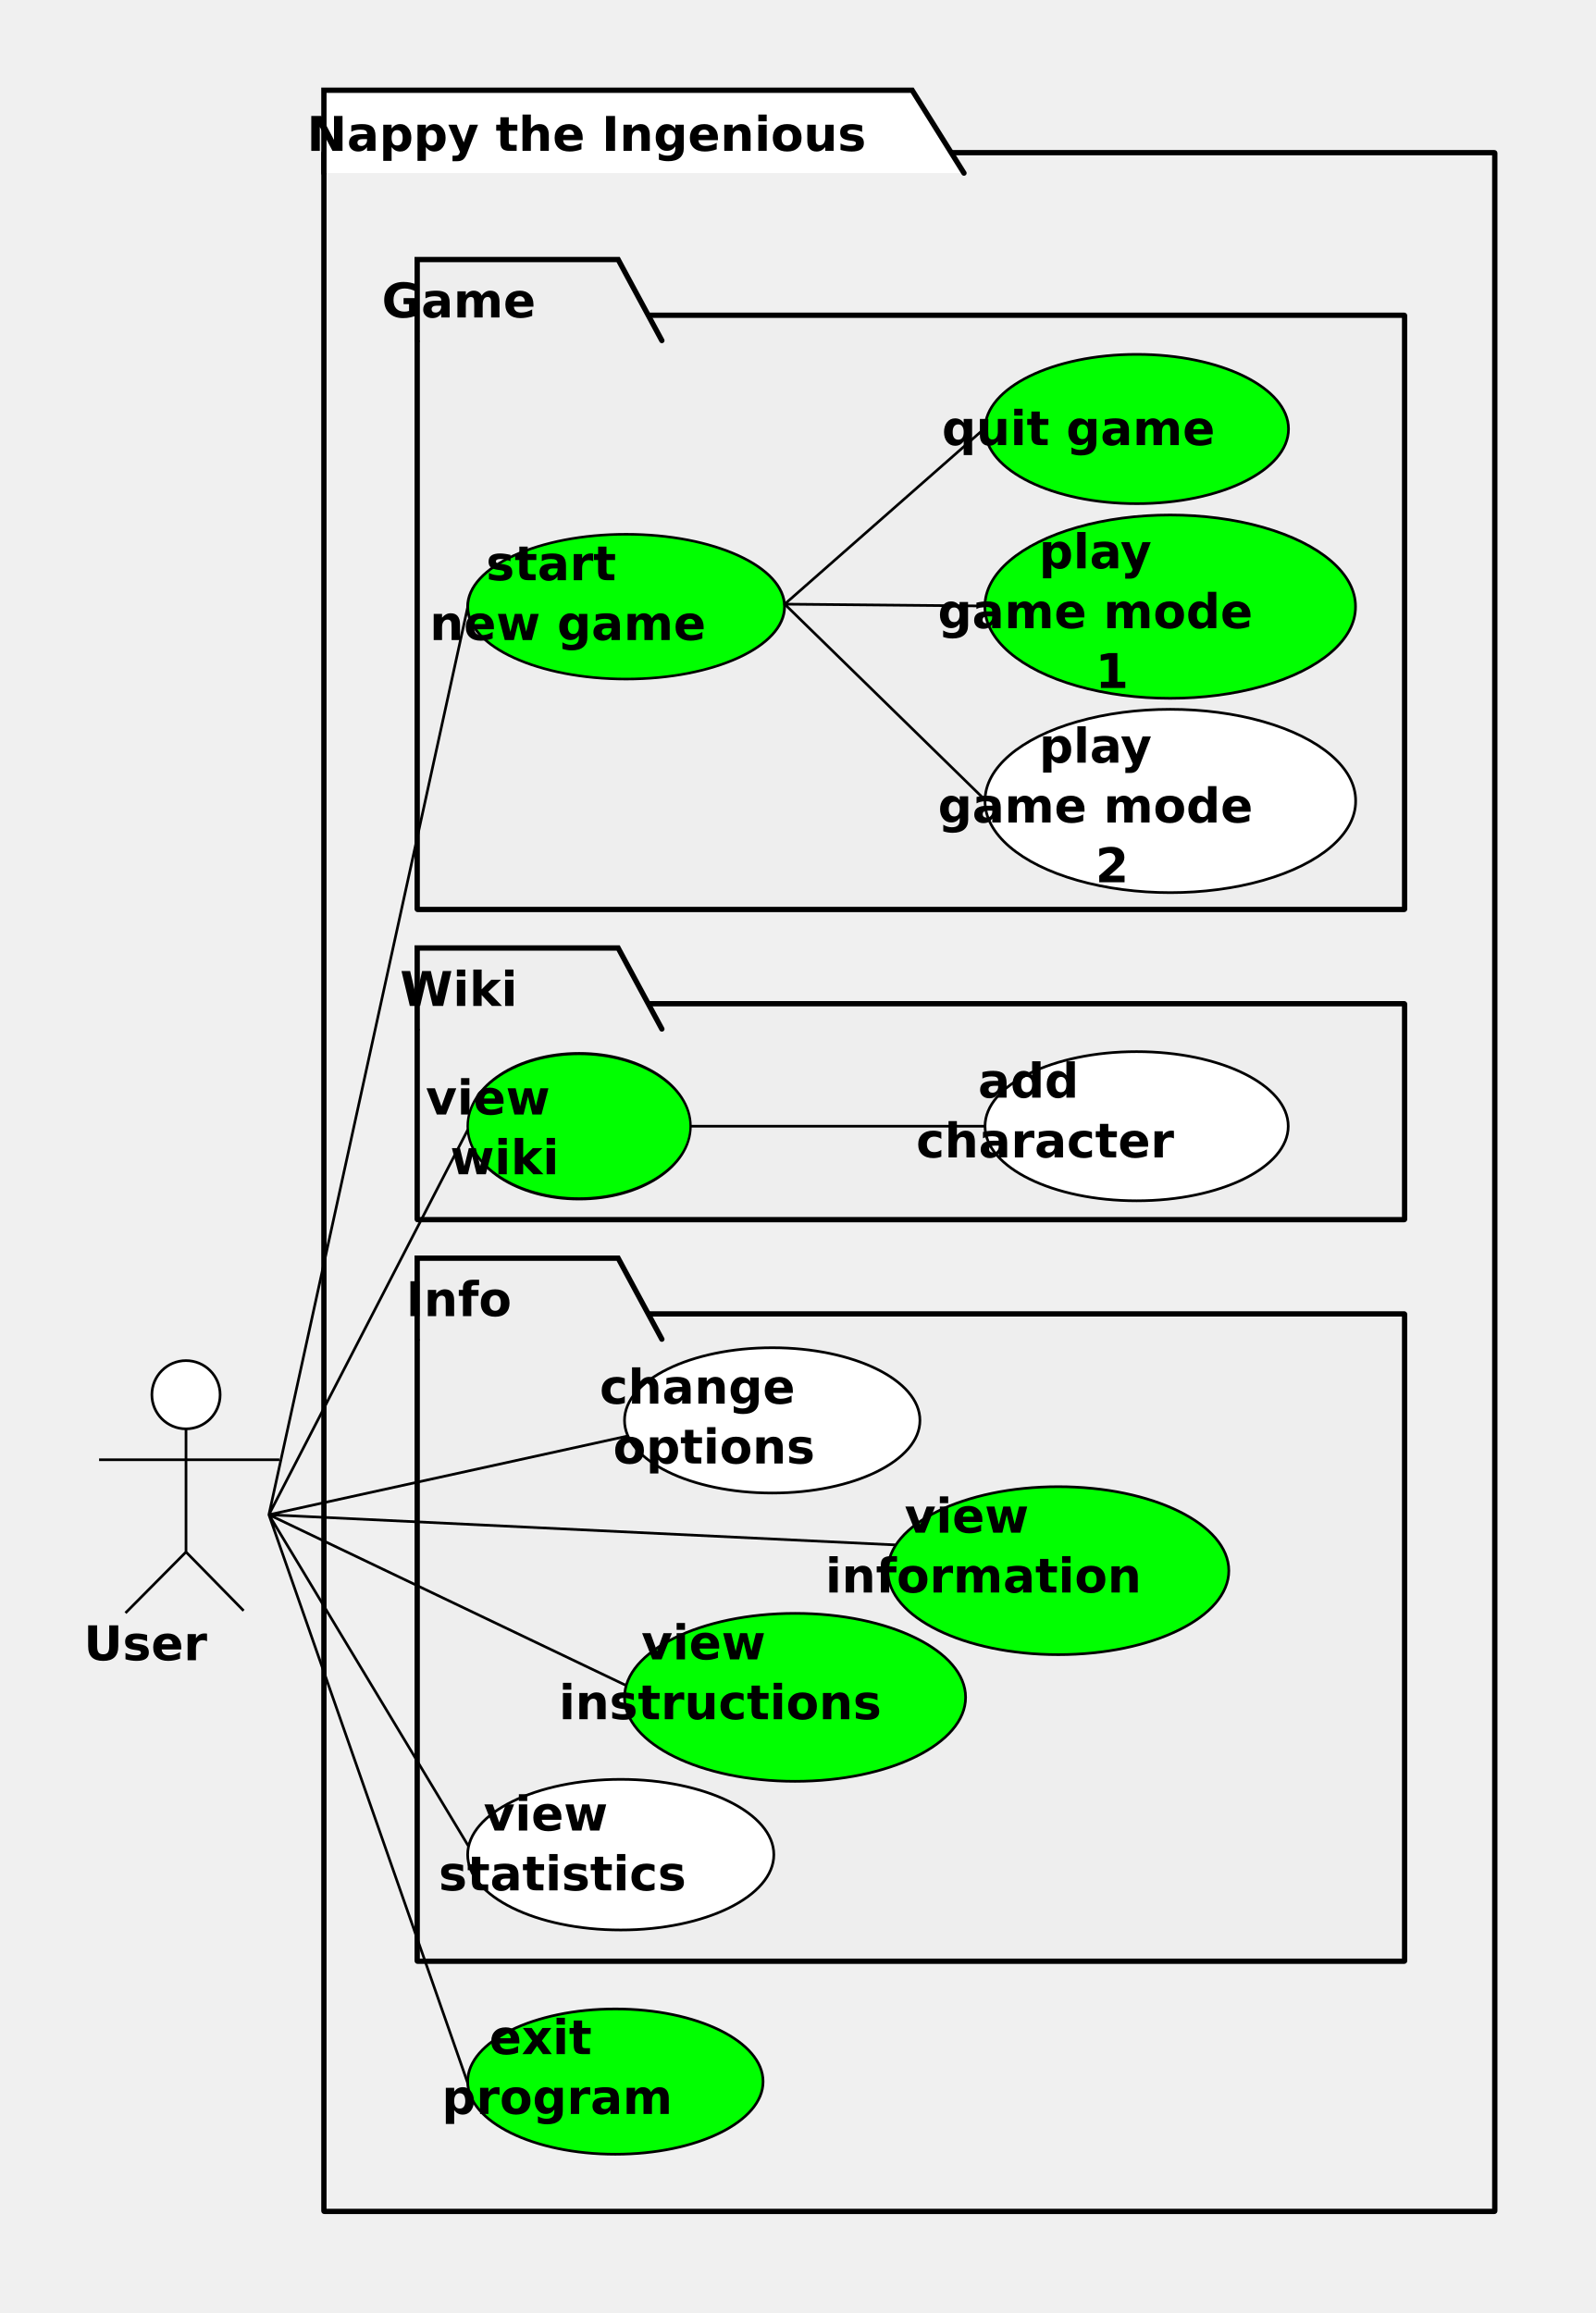
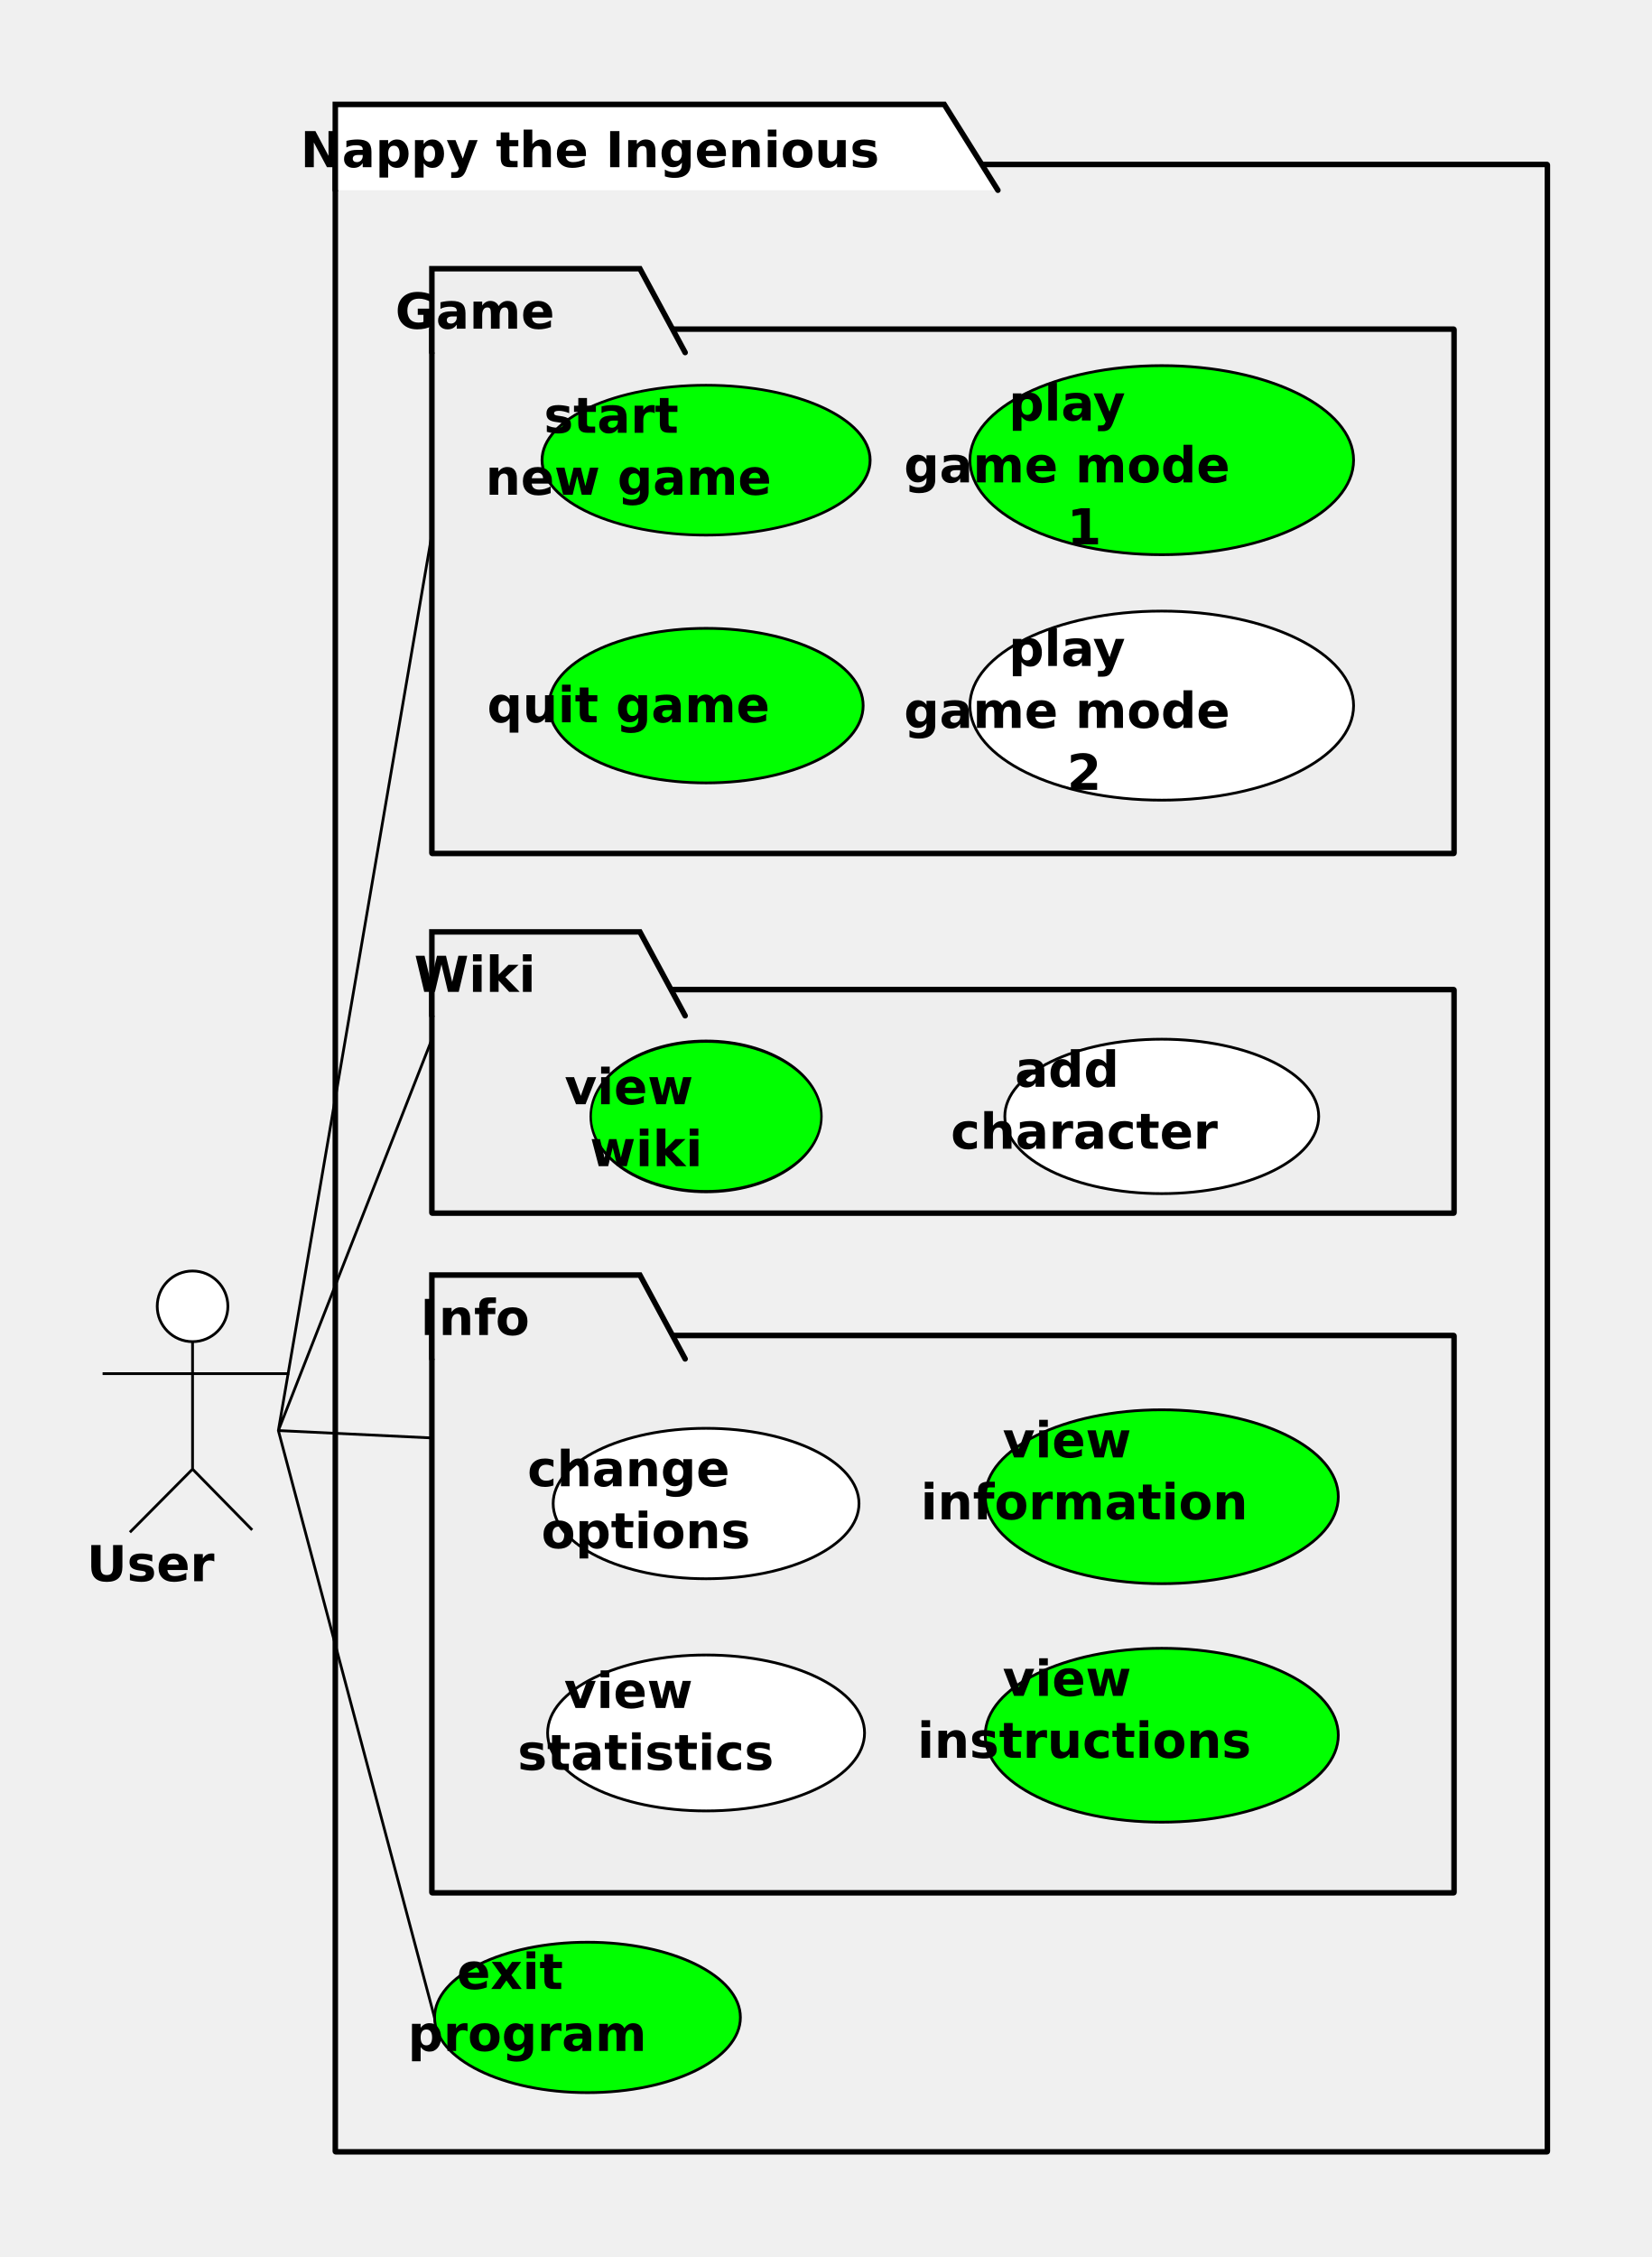
- <svg xmlns="http://www.w3.org/2000/svg" width="600" height="870" id="svg2" version="1.1">
+ <svg xmlns="http://www.w3.org/2000/svg" width="600" height="820" id="svg2" version="1.1">
  <defs id="defs4" />
-   <g id="layer1" transform="translate(0,-182.3622)">
-     <g id="g4177" transform="translate(0,6.950292)">
+   <g id="layer1" transform="translate(0,-232.3622)">
+     <rect style="fill:none;stroke:#000000;stroke-width:2;stroke-miterlimit:4;stroke-opacity:1;stroke-dasharray:none" id="rect2985" width="440.401" height="722.031" x="121.828" y="292.116" rx="0.153" ry="0.153" />
+     <g id="g3759" transform="matrix(0.3390192,0,0,0.3390192,-39.25034,654.1043)" style="stroke:#000000;stroke-width:2.95;stroke-miterlimit:4;stroke-opacity:1;stroke-dasharray:none">
+       <path id="path3757" d="m 322.143,155.934 1.3e-4,174.464 -67.143,67.679 67.143,-67.679 63.928,65.179 -63.928,-65.179 0,-102.321 -96.429,0 200,0" style="fill:none;stroke:#000000;stroke-width:2.95;stroke-linecap:butt;stroke-linejoin:miter;stroke-miterlimit:4;stroke-opacity:1;stroke-dasharray:none" />
+       <path transform="matrix(0.8412698,0,0,0.8412698,7.868483,100.4656)" d="m 418.571,65.934 c 0,24.853 -20.147,45 -45,45 -24.853,0 -45,-20.147 -45,-45 0,-24.853 20.147,-45 45,-45 24.853,0 45,20.147 45,45 z" id="path3755" style="fill:#ffffff;fill-opacity:1;stroke:#000000;stroke-width:3.506;stroke-linecap:butt;stroke-linejoin:round;stroke-miterlimit:4;stroke-opacity:1;stroke-dasharray:none;stroke-dashoffset:0" />
+     </g>
+     <g transform="translate(-77.46624,434.199)" id="g3870">
+       <path d="m 360.624,290.707 c 0,18.968 -31.206,34.345 -69.701,34.345 -38.495,0 -69.701,-15.377 -69.701,-34.345 0,-18.968 31.206,-34.345 69.701,-34.345 38.495,0 69.701,15.377 69.701,34.345 z" id="path3872" style="fill:#01ff01;fill-opacity:1;fill-rule:nonzero;stroke:#000000;stroke-width:1.256;stroke-linecap:butt;stroke-linejoin:round;stroke-miterlimit:4;stroke-opacity:1;stroke-dasharray:none;stroke-dashoffset:0" transform="matrix(0.7971014,0,0,0.7956138,59.02804,299.8328)" />
+       <text id="text3874" y="520.799" x="290.968" style="font-size:18px;font-style:normal;font-variant:normal;font-weight:bold;font-stretch:normal;text-align:center;text-anchor:middle;fill:#000000;fill-opacity:1;fill-rule:nonzero;stroke:none;font-family:DejaVu Sans;-inkscape-font-specification:DejaVu Sans Bold" xml:space="preserve">
+         <tspan y="520.799" x="290.968" id="tspan3878">exit</tspan>
+         <tspan y="543.299" x="290.968" id="tspan3892">program</tspan>
+       </text>
+     </g>
+     <path style="fill:none;stroke:#000000;stroke-width:1px;stroke-linecap:round;stroke-linejoin:round;stroke-opacity:1" d="m 101.142,752.103 62.382,-364.142 m 1.042,202.503 -63.424,161.639 m 0,0 0,0 m 0,0 262.737,12.666 M 157.894,965.432 101.142,752.103" id="path3955" />
+     <g id="g4177" transform="translate(0,38.95029)">
      <rect ry="0.153" rx="0.153" y="552.94" x="156.917" height="81.228" width="371.395" id="rect4115" style="fill:#eeeeee;fill-opacity:1;stroke:#000000;stroke-width:2;stroke-miterlimit:4;stroke-opacity:1;stroke-dasharray:none" />
      <path id="path4117" d="m 156.917,562.449 0,-30.466 75.591,0 16.435,30.466" style="fill:#eeeeee;fill-opacity:1;stroke:#000000;stroke-width:2;stroke-linecap:round;stroke-linejoin:miter;stroke-miterlimit:4;stroke-opacity:1;stroke-dasharray:none" />
      <text id="text4119" y="553.769" x="194.498" style="font-size:18px;font-style:normal;font-variant:normal;font-weight:bold;font-stretch:normal;text-align:center;text-anchor:middle;fill:#000000;fill-opacity:1;fill-rule:nonzero;stroke:none;font-family:DejaVu Sans;-inkscape-font-specification:DejaVu Sans Bold" xml:space="preserve">
        <tspan y="553.769" x="194.498" id="tspan4121">Wiki</tspan>
      </text>
    </g>
-     <g id="g4127" transform="translate(0,-221)">
-       <g transform="translate(-73.1033,151.3941)" id="g3932">
-         <path d="m 360.624,290.707 c 0,18.968 -31.206,34.345 -69.701,34.345 -38.495,0 -69.701,-15.377 -69.701,-34.345 0,-18.968 31.206,-34.345 69.701,-34.345 38.495,0 69.701,15.377 69.701,34.345 z" id="path3916" style="fill:#01ff01;fill-opacity:1;fill-rule:nonzero;stroke:#000000;stroke-width:1.446;stroke-linecap:butt;stroke-linejoin:round;stroke-miterlimit:4;stroke-opacity:1;stroke-dasharray:none;stroke-dashoffset:0" transform="matrix(0.6014493,0,0,0.7956138,115.9479,444.2846)" />
-         <text id="text3918" y="671.163" x="291.1" style="font-size:18px;font-style:normal;font-variant:normal;font-weight:bold;font-stretch:normal;text-align:center;text-anchor:middle;fill:#000000;fill-opacity:1;fill-rule:nonzero;stroke:none;font-family:DejaVu Sans;-inkscape-font-specification:DejaVu Sans Bold" xml:space="preserve">
-           <tspan y="671.163" x="291.1" id="tspan3922">view</tspan>
-           <tspan id="tspan3926" y="693.663" x="291.1">wiki</tspan>
+     <g id="g3932" transform="translate(-34.37574,-37.60585)">
+       <path transform="matrix(0.6014493,0,0,0.7956138,115.9479,444.2846)" style="fill:#01ff01;fill-opacity:1;fill-rule:nonzero;stroke:#000000;stroke-width:1.446;stroke-linecap:butt;stroke-linejoin:round;stroke-miterlimit:4;stroke-opacity:1;stroke-dasharray:none;stroke-dashoffset:0" id="path3916" d="m 360.624,290.707 c 0,18.968 -31.206,34.345 -69.701,34.345 -38.495,0 -69.701,-15.377 -69.701,-34.345 0,-18.968 31.206,-34.345 69.701,-34.345 38.495,0 69.701,15.377 69.701,34.345 z" />
+       <text xml:space="preserve" style="font-size:18px;font-style:normal;font-variant:normal;font-weight:bold;font-stretch:normal;text-align:center;text-anchor:middle;fill:#000000;fill-opacity:1;fill-rule:nonzero;stroke:none;font-family:DejaVu Sans;-inkscape-font-specification:DejaVu Sans Bold" x="291.1" y="671.163" id="text3918">
+         <tspan id="tspan3922" x="291.1" y="671.163">view</tspan>
+         <tspan x="291.1" y="693.663" id="tspan3926">wiki</tspan>
+       </text>
+     </g>
+     <g id="g3832" transform="translate(-34.67337,104.8927)">
+       <path d="m 360.624,290.707 c 0,18.968 -31.206,34.345 -69.701,34.345 -38.495,0 -69.701,-15.377 -69.701,-34.345 0,-18.968 31.206,-34.345 69.701,-34.345 38.495,0 69.701,15.377 69.701,34.345 z" id="path3813" style="fill:#ffffff;fill-opacity:1;fill-rule:nonzero;stroke:#000000;stroke-width:1.223;stroke-linecap:butt;stroke-linejoin:round;stroke-miterlimit:4;stroke-opacity:1;stroke-dasharray:none;stroke-dashoffset:0" transform="matrix(0.8180979,0,0,0.8167642,218.7833,295.6375)" />
+       <g transform="translate(165.8636,-79.86908)" id="g3815">
+         <text xml:space="preserve" style="font-size:18px;font-style:normal;font-variant:normal;font-weight:bold;font-stretch:normal;text-align:center;text-anchor:middle;fill:#000000;fill-opacity:1;fill-rule:nonzero;stroke:none;font-family:DejaVu Sans;-inkscape-font-specification:DejaVu Sans Bold" x="290.968" y="602.197" id="text3817">
+           <tspan x="290.968" y="602.197" id="tspan3821">add</tspan>
+           <tspan x="290.968" y="624.697" id="tspan3825">character</tspan>
        </text>
      </g>
-       <path id="path3839" d="m 402.345,826.969 -142.63,0" style="fill:none;stroke:#000000;stroke-width:1px;stroke-linecap:butt;stroke-linejoin:miter;stroke-opacity:1" />
-       <g transform="translate(-29.27139,293.8927)" id="g3832">
-         <path transform="matrix(0.8180979,0,0,0.8167642,218.7833,295.6375)" style="fill:#ffffff;fill-opacity:1;fill-rule:nonzero;stroke:#000000;stroke-width:1.223;stroke-linecap:butt;stroke-linejoin:round;stroke-miterlimit:4;stroke-opacity:1;stroke-dasharray:none;stroke-dashoffset:0" id="path3813" d="m 360.624,290.707 c 0,18.968 -31.206,34.345 -69.701,34.345 -38.495,0 -69.701,-15.377 -69.701,-34.345 0,-18.968 31.206,-34.345 69.701,-34.345 38.495,0 69.701,15.377 69.701,34.345 z" />
-         <g id="g3815" transform="translate(165.8636,-79.86908)">
-           <text id="text3817" y="602.197" x="290.968" style="font-size:18px;font-style:normal;font-variant:normal;font-weight:bold;font-stretch:normal;text-align:center;text-anchor:middle;fill:#000000;fill-opacity:1;fill-rule:nonzero;stroke:none;font-family:DejaVu Sans;-inkscape-font-specification:DejaVu Sans Bold" xml:space="preserve">
-             <tspan id="tspan3821" y="602.197" x="290.968">add</tspan>
-             <tspan id="tspan3825" y="624.697" x="290.968">character</tspan>
-           </text>
-         </g>
+     </g>
+     <rect ry="0.153" rx="0.153" y="351.94" x="156.917" height="190.506" width="371.395" id="rect4084" style="fill:#eeeeee;fill-opacity:1;stroke:#000000;stroke-width:2;stroke-miterlimit:4;stroke-opacity:1;stroke-dasharray:none" />
+     <g id="g3480" transform="translate(0,50)">
+       <path style="fill:#eeeeee;fill-opacity:1;stroke:#000000;stroke-width:2;stroke-linecap:round;stroke-linejoin:miter;stroke-miterlimit:4;stroke-opacity:1;stroke-dasharray:none" d="m 156.917,310.449 0,-30.466 75.591,0 16.435,30.466" id="path4086" />
+       <text xml:space="preserve" style="font-size:18px;font-style:normal;font-variant:normal;font-weight:bold;font-stretch:normal;text-align:center;text-anchor:middle;fill:#000000;fill-opacity:1;fill-rule:nonzero;stroke:none;font-family:DejaVu Sans;-inkscape-font-specification:DejaVu Sans Bold" x="194.498" y="301.769" id="text4098">
+         <tspan id="tspan4100" x="194.498" y="301.769">Game</tspan>
+       </text>
+     </g>
+     <rect ry="0.153" rx="0.153" y="717.563" x="156.917" height="202.49" width="371.395" id="rect4185" style="fill:#eeeeee;fill-opacity:1;stroke:#000000;stroke-width:2;stroke-miterlimit:4;stroke-opacity:1;stroke-dasharray:none" />
+     <g id="g3413" transform="translate(0,40)">
+       <path style="fill:#eeeeee;fill-opacity:1;stroke:#000000;stroke-width:2;stroke-linecap:round;stroke-linejoin:miter;stroke-miterlimit:4;stroke-opacity:1;stroke-dasharray:none" d="m 156.917,686.072 0,-30.466 75.591,0 16.435,30.466" id="path4187" />
+       <text xml:space="preserve" style="font-size:18px;font-style:normal;font-variant:normal;font-weight:bold;font-stretch:normal;text-align:center;text-anchor:middle;fill:#000000;fill-opacity:1;fill-rule:nonzero;stroke:none;font-family:DejaVu Sans;-inkscape-font-specification:DejaVu Sans Bold" x="194.498" y="677.391" id="text4189">
+         <tspan id="tspan4191" x="194.498" y="677.391">Info</tspan>
+       </text>
+     </g>
+     <g id="g3451" transform="translate(0,30)">
+       <g transform="translate(-206.1017,193.2722)" id="g3839">
+         <path d="m 360.624,290.707 c 0,18.968 -31.206,34.345 -69.701,34.345 -38.495,0 -69.701,-15.377 -69.701,-34.345 0,-18.968 31.206,-34.345 69.701,-34.345 38.495,0 69.701,15.377 69.701,34.345 z" id="path3773" style="fill:#01ff01;fill-opacity:1;fill-rule:nonzero;stroke:#000000;stroke-width:1.222;stroke-linecap:butt;stroke-linejoin:round;stroke-miterlimit:4;stroke-opacity:1;stroke-dasharray:none;stroke-dashoffset:0" transform="matrix(0.8188406,0,0,0.8175123,224.4295,27.79666)" />
+         <text id="text3769" y="271.514" x="462.65" style="font-size:18px;font-style:normal;font-variant:normal;font-weight:bold;font-stretch:normal;text-align:center;text-anchor:middle;fill:#000000;fill-opacity:1;fill-rule:nonzero;stroke:none;font-family:DejaVu Sans;-inkscape-font-specification:DejaVu Sans Bold" xml:space="preserve">
+           <tspan y="271.514" x="462.65" id="tspan3771">quit game</tspan>
+         </text>
+       </g>
+       <g transform="translate(-18.08065,-24.90979)" id="g3092">
+         <path d="m 360.624,290.707 c 0,18.968 -31.206,34.345 -69.701,34.345 -38.495,0 -69.701,-15.377 -69.701,-34.345 0,-18.968 31.206,-34.345 69.701,-34.345 38.495,0 69.701,15.377 69.701,34.345 z" id="path3795" style="fill:#ffffff;fill-opacity:1;fill-rule:nonzero;stroke:#000000;stroke-width:1;stroke-linecap:butt;stroke-linejoin:round;stroke-miterlimit:4;stroke-opacity:1;stroke-dasharray:none;stroke-dashoffset:0" transform="translate(149.2709,192.9282)" />
+         <text id="text3797" y="469.223" x="440.221" style="font-size:18px;font-style:normal;font-variant:normal;font-weight:bold;font-stretch:normal;text-align:center;text-anchor:middle;fill:#000000;fill-opacity:1;fill-rule:nonzero;stroke:none;font-family:DejaVu Sans;-inkscape-font-specification:DejaVu Sans Bold" xml:space="preserve">
+           <tspan y="469.223" x="440.221" id="tspan3803">play</tspan>
+           <tspan id="tspan3070" y="491.723" x="440.221">game mode</tspan>
+           <tspan id="tspan3801" y="514.223" x="440.221">2</tspan>
+         </text>
      </g>
    </g>
-     <g id="g4107" transform="translate(0,-18.00003)">
-       <rect style="fill:#eeeeee;fill-opacity:1;stroke:#000000;stroke-width:2;stroke-miterlimit:4;stroke-opacity:1;stroke-dasharray:none" id="rect4084" width="371.395" height="223.506" x="156.917" y="318.94" rx="0.153" ry="0.153" />
-       <path style="fill:#eeeeee;fill-opacity:1;stroke:#000000;stroke-width:2;stroke-linecap:round;stroke-linejoin:miter;stroke-miterlimit:4;stroke-opacity:1;stroke-dasharray:none" d="m 156.917,328.449 0,-30.466 75.591,0 16.435,30.466" id="path4086" />
-       <text xml:space="preserve" style="font-size:18px;font-style:normal;font-variant:normal;font-weight:bold;font-stretch:normal;text-align:center;text-anchor:middle;fill:#000000;fill-opacity:1;fill-rule:nonzero;stroke:none;font-family:DejaVu Sans;-inkscape-font-specification:DejaVu Sans Bold" x="194.498" y="319.769" id="text4098">
-         <tspan id="tspan4100" x="194.498" y="319.769">Game</tspan>
-       </text>
-     </g>
-     <rect style="fill:none;stroke:#000000;stroke-width:2;stroke-miterlimit:4;stroke-opacity:1;stroke-dasharray:none" id="rect2985" width="440.401" height="774.357" x="121.828" y="239.79" rx="0.153" ry="0.153" />
-     <g id="g3759" transform="matrix(0.3390192,0,0,0.3390192,-39.25034,654.1043)" style="stroke:#000000;stroke-width:2.95;stroke-miterlimit:4;stroke-opacity:1;stroke-dasharray:none">
-       <path id="path3757" d="m 322.143,155.934 1.3e-4,174.464 -67.143,67.679 67.143,-67.679 63.928,65.179 -63.928,-65.179 0,-102.321 -96.429,0 200,0" style="fill:none;stroke:#000000;stroke-width:2.95;stroke-linecap:butt;stroke-linejoin:miter;stroke-miterlimit:4;stroke-opacity:1;stroke-dasharray:none" />
-       <path transform="matrix(0.8412698,0,0,0.8412698,7.868483,100.4656)" d="m 418.571,65.934 c 0,24.853 -20.147,45 -45,45 -24.853,0 -45,-20.147 -45,-45 0,-24.853 20.147,-45 45,-45 24.853,0 45,20.147 45,45 z" id="path3755" style="fill:#ffffff;fill-opacity:1;stroke:#000000;stroke-width:3.506;stroke-linecap:butt;stroke-linejoin:round;stroke-miterlimit:4;stroke-opacity:1;stroke-dasharray:none;stroke-dashoffset:0" />
-     </g>
-     <g id="g3839" transform="translate(-35.08194,78.27224)">
-       <path transform="matrix(0.8188406,0,0,0.8175123,224.4295,27.79666)" style="fill:#01ff01;fill-opacity:1;fill-rule:nonzero;stroke:#000000;stroke-width:1.222;stroke-linecap:butt;stroke-linejoin:round;stroke-miterlimit:4;stroke-opacity:1;stroke-dasharray:none;stroke-dashoffset:0" id="path3773" d="m 360.624,290.707 c 0,18.968 -31.206,34.345 -69.701,34.345 -38.495,0 -69.701,-15.377 -69.701,-34.345 0,-18.968 31.206,-34.345 69.701,-34.345 38.495,0 69.701,15.377 69.701,34.345 z" />
-       <text xml:space="preserve" style="font-size:18px;font-style:normal;font-variant:normal;font-weight:bold;font-stretch:normal;text-align:center;text-anchor:middle;fill:#000000;fill-opacity:1;fill-rule:nonzero;stroke:none;font-family:DejaVu Sans;-inkscape-font-specification:DejaVu Sans Bold" x="462.65" y="271.514" id="text3769">
-         <tspan id="tspan3771" x="462.65" y="271.514">quit game</tspan>
-       </text>
-     </g>
-     <g transform="translate(0,123.6224)" id="g4183">
-       <rect style="fill:#eeeeee;fill-opacity:1;stroke:#000000;stroke-width:2;stroke-miterlimit:4;stroke-opacity:1;stroke-dasharray:none" id="rect4185" width="371.395" height="243.49" x="156.917" y="552.94" rx="0.153" ry="0.153" />
-       <path style="fill:#eeeeee;fill-opacity:1;stroke:#000000;stroke-width:2;stroke-linecap:round;stroke-linejoin:miter;stroke-miterlimit:4;stroke-opacity:1;stroke-dasharray:none" d="m 156.917,562.449 0,-30.466 75.591,0 16.435,30.466" id="path4187" />
-       <text xml:space="preserve" style="font-size:18px;font-style:normal;font-variant:normal;font-weight:bold;font-stretch:normal;text-align:center;text-anchor:middle;fill:#000000;fill-opacity:1;fill-rule:nonzero;stroke:none;font-family:DejaVu Sans;-inkscape-font-specification:DejaVu Sans Bold" x="194.498" y="553.769" id="text4189">
-         <tspan id="tspan4191" x="194.498" y="553.769">Info</tspan>
-       </text>
-     </g>
-     <g id="g3099">
-       <path d="m 360.624,290.707 a 69.701,34.345 0 1 1 -139.401,0 69.701,34.345 0 1 1 139.401,0 z" id="path3787" style="fill:#01ff01;fill-opacity:1;fill-rule:nonzero;stroke:#000000;stroke-width:1;stroke-linecap:butt;stroke-linejoin:round;stroke-miterlimit:4;stroke-opacity:1;stroke-dasharray:none;stroke-dashoffset:0" transform="translate(149.2191,119.8395)" />
-       <text id="text3789" y="396.135" x="440.169" style="font-size:18px;font-style:normal;font-variant:normal;font-weight:bold;font-stretch:normal;text-align:center;text-anchor:middle;fill:#000000;fill-opacity:1;fill-rule:nonzero;stroke:none;font-family:DejaVu Sans;-inkscape-font-specification:DejaVu Sans Bold" xml:space="preserve">
-         <tspan y="396.135" x="440.169" id="tspan3791">play</tspan>
-         <tspan y="418.635" x="440.169" id="tspan3068">game mode</tspan>
-         <tspan id="tspan3793" y="441.135" x="440.169">1</tspan>
-       </text>
-     </g>
-     <g id="g3092">
-       <path transform="translate(149.2709,192.9282)" style="fill:#ffffff;fill-opacity:1;fill-rule:nonzero;stroke:#000000;stroke-width:1;stroke-linecap:butt;stroke-linejoin:round;stroke-miterlimit:4;stroke-opacity:1;stroke-dasharray:none;stroke-dashoffset:0" id="path3795" d="m 360.624,290.707 a 69.701,34.345 0 1 1 -139.401,0 69.701,34.345 0 1 1 139.401,0 z" />
-       <text xml:space="preserve" style="font-size:18px;font-style:normal;font-variant:normal;font-weight:bold;font-stretch:normal;text-align:center;text-anchor:middle;fill:#000000;fill-opacity:1;fill-rule:nonzero;stroke:none;font-family:DejaVu Sans;-inkscape-font-specification:DejaVu Sans Bold" x="440.221" y="469.223" id="text3797">
-         <tspan id="tspan3803" x="440.221" y="469.223">play</tspan>
-         <tspan x="440.221" y="491.723" id="tspan3070">game mode</tspan>
-         <tspan x="440.221" y="514.223" id="tspan3801">2</tspan>
-       </text>
-     </g>
-     <g transform="translate(-59.46624,434.199)" id="g3870">
-       <path d="m 360.624,290.707 c 0,18.968 -31.206,34.345 -69.701,34.345 -38.495,0 -69.701,-15.377 -69.701,-34.345 0,-18.968 31.206,-34.345 69.701,-34.345 38.495,0 69.701,15.377 69.701,34.345 z" id="path3872" style="fill:#01ff01;fill-opacity:1;fill-rule:nonzero;stroke:#000000;stroke-width:1.256;stroke-linecap:butt;stroke-linejoin:round;stroke-miterlimit:4;stroke-opacity:1;stroke-dasharray:none;stroke-dashoffset:0" transform="matrix(0.7971014,0,0,0.7956138,59.02804,299.8328)" />
-       <text id="text3874" y="520.799" x="290.968" style="font-size:18px;font-style:normal;font-variant:normal;font-weight:bold;font-stretch:normal;text-align:center;text-anchor:middle;fill:#000000;fill-opacity:1;fill-rule:nonzero;stroke:none;font-family:DejaVu Sans;-inkscape-font-specification:DejaVu Sans Bold" xml:space="preserve">
-         <tspan y="520.799" x="290.968" id="tspan3878">exit</tspan>
-         <tspan y="543.299" x="290.968" id="tspan3892">program</tspan>
-       </text>
-     </g>
-     <path style="fill:none;stroke:#000000;stroke-width:1px;stroke-linecap:round;stroke-linejoin:round;stroke-opacity:1" d="m 101.142,752.103 75.11,-342.928 m -0.373,198.26 -74.737,144.668 m 0,0 151.737,-33.298 -151.737,33.298 m 0,0 262.737,12.666 m -106,62.252 -156.737,-74.918 m 0,0 79.737,132.425 m -5,81.214 -74.737,-213.638" id="path3955" />
-     <g id="g3856" transform="translate(-57.44594,429.6581)">
+     <g id="g3856" transform="translate(-34.37575,411.6581)">
      <path d="m 360.624,290.707 c 0,18.968 -31.206,34.345 -69.701,34.345 -38.495,0 -69.701,-15.377 -69.701,-34.345 0,-18.968 31.206,-34.345 69.701,-34.345 38.495,0 69.701,15.377 69.701,34.345 z" id="path3775" style="fill:#ffffff;fill-opacity:1;fill-rule:nonzero;stroke:#000000;stroke-width:1.211;stroke-linecap:butt;stroke-linejoin:round;stroke-miterlimit:4;stroke-opacity:1;stroke-dasharray:none;stroke-dashoffset:0" transform="matrix(0.8260869,0,0,0.8248118,50.59547,210.5325)" />
      <text id="text3777" y="441.24" x="290.924" style="font-size:18px;font-style:normal;font-variant:normal;font-weight:bold;font-stretch:normal;text-align:center;text-anchor:middle;fill:#000000;fill-opacity:1;fill-rule:nonzero;stroke:none;font-family:DejaVu Sans;-inkscape-font-specification:DejaVu Sans Bold" xml:space="preserve">
        <tspan y="441.24" x="290.924" id="tspan3779">view</tspan>
        <tspan id="tspan3854" y="463.74" x="290.924">statistics</tspan>
      </text>
    </g>
-     <g id="g3907" transform="translate(8.120055,204.3115)">
+     <g id="g3907" transform="translate(131.1902,246.3115)">
      <path transform="matrix(0.9202898,0,0,0.9197054,23.18959,349.1164)" style="fill:#01ff01;fill-opacity:1;fill-rule:nonzero;stroke:#000000;stroke-width:1.087;stroke-linecap:butt;stroke-linejoin:round;stroke-miterlimit:4;stroke-opacity:1;stroke-dasharray:none;stroke-dashoffset:0" id="path3882" d="m 360.624,290.707 c 0,18.968 -31.206,34.345 -69.701,34.345 -38.495,0 -69.701,-15.377 -69.701,-34.345 0,-18.968 31.206,-34.345 69.701,-34.345 38.495,0 69.701,15.377 69.701,34.345 z" />
      <g id="g3902">
        <text id="text3884" y="602.197" x="290.968" style="font-size:18px;font-style:normal;font-variant:normal;font-weight:bold;font-stretch:normal;text-align:center;text-anchor:middle;fill:#000000;fill-opacity:1;fill-rule:nonzero;stroke:none;font-family:DejaVu Sans;-inkscape-font-specification:DejaVu Sans Bold" xml:space="preserve">
          <tspan y="602.197" x="290.968" id="tspan3888">view</tspan>
          <tspan id="tspan3896" y="624.697" x="290.968">instructions</tspan>
        </text>
      </g>
    </g>
-     <g id="g3864" transform="translate(-0.466242,185.4929)">
+     <g id="g3864" transform="translate(-34.37575,247.4929)">
      <path transform="matrix(0.7971014,0,0,0.7956138,59.02804,299.8328)" style="fill:#ffffff;fill-opacity:1;fill-rule:nonzero;stroke:#000000;stroke-width:1.256;stroke-linecap:butt;stroke-linejoin:round;stroke-miterlimit:4;stroke-opacity:1;stroke-dasharray:none;stroke-dashoffset:0" id="path3781" d="m 360.624,290.707 c 0,18.968 -31.206,34.345 -69.701,34.345 -38.495,0 -69.701,-15.377 -69.701,-34.345 0,-18.968 31.206,-34.345 69.701,-34.345 38.495,0 69.701,15.377 69.701,34.345 z" />
      <text xml:space="preserve" style="font-size:18px;font-style:normal;font-variant:normal;font-weight:bold;font-stretch:normal;text-align:center;text-anchor:middle;fill:#000000;fill-opacity:1;fill-rule:nonzero;stroke:none;font-family:DejaVu Sans;-inkscape-font-specification:DejaVu Sans Bold" x="290.968" y="524.839" id="text3783">
        <tspan id="tspan3785" x="290.968" y="524.839">change</tspan>
        <tspan id="tspan3862" x="290.968" y="547.339">options</tspan>
      </text>
    </g>
-     <g transform="translate(107.1201,156.6645)" id="g3938">
+     <g transform="translate(131.1902,159.6645)" id="g3938">
      <path d="m 360.624,290.707 c 0,18.968 -31.206,34.345 -69.701,34.345 -38.495,0 -69.701,-15.377 -69.701,-34.345 0,-18.968 31.206,-34.345 69.701,-34.345 38.495,0 69.701,15.377 69.701,34.345 z" id="path3940" style="fill:#01ff01;fill-opacity:1;fill-rule:nonzero;stroke:#000000;stroke-width:1.087;stroke-linecap:butt;stroke-linejoin:round;stroke-miterlimit:4;stroke-opacity:1;stroke-dasharray:none;stroke-dashoffset:0" transform="matrix(0.9202898,0,0,0.9197054,23.18959,349.1164)" />
      <g id="g3942">
        <text xml:space="preserve" style="font-size:18px;font-style:normal;font-variant:normal;font-weight:bold;font-stretch:normal;text-align:center;text-anchor:middle;fill:#000000;fill-opacity:1;fill-rule:nonzero;stroke:none;font-family:DejaVu Sans;-inkscape-font-specification:DejaVu Sans Bold" x="290.968" y="602.197" id="text3944">
          <tspan id="tspan3946" x="290.968" y="602.197">view</tspan>
          <tspan x="290.968" y="624.697" id="tspan3948">information</tspan>
        </text>
      </g>
    </g>
-     <g id="g3086" transform="translate(0,69.66915)">
-       <path transform="matrix(0.8550725,0,0,0.7928215,-13.26274,110.3987)" d="m 360.624,290.707 c 0,18.968 -31.206,34.345 -69.701,34.345 -38.495,0 -69.701,-15.377 -69.701,-34.345 0,-18.968 31.206,-34.345 69.701,-34.345 38.495,0 69.701,15.377 69.701,34.345 z" id="path3763" style="fill:#01ff01;fill-opacity:1;fill-rule:nonzero;stroke:#000000;stroke-width:1.215;stroke-linecap:butt;stroke-linejoin:round;stroke-miterlimit:4;stroke-opacity:1;stroke-dasharray:none;stroke-dashoffset:0" />
-       <text id="text3765" y="330.938" x="235.498" style="font-size:18px;font-style:normal;font-variant:normal;font-weight:bold;font-stretch:normal;text-align:center;text-anchor:middle;fill:#000000;fill-opacity:1;fill-rule:nonzero;stroke:none;font-family:DejaVu Sans;-inkscape-font-specification:DejaVu Sans Bold" xml:space="preserve">
-         <tspan y="330.938" x="235.498" id="tspan3767">start</tspan>
-         <tspan y="353.438" x="235.498" id="tspan3066">new game</tspan>
-       </text>
+     <g id="g3463" transform="translate(0,22)">
+       <g transform="translate(-18.02889,-33)" id="g3099">
+         <path transform="translate(149.2191,119.8395)" style="fill:#01ff01;fill-opacity:1;fill-rule:nonzero;stroke:#000000;stroke-width:1;stroke-linecap:butt;stroke-linejoin:round;stroke-miterlimit:4;stroke-opacity:1;stroke-dasharray:none;stroke-dashoffset:0" id="path3787" d="m 360.624,290.707 c 0,18.968 -31.206,34.345 -69.701,34.345 -38.495,0 -69.701,-15.377 -69.701,-34.345 0,-18.968 31.206,-34.345 69.701,-34.345 38.495,0 69.701,15.377 69.701,34.345 z" />
+         <text xml:space="preserve" style="font-size:18px;font-style:normal;font-variant:normal;font-weight:bold;font-stretch:normal;text-align:center;text-anchor:middle;fill:#000000;fill-opacity:1;fill-rule:nonzero;stroke:none;font-family:DejaVu Sans;-inkscape-font-specification:DejaVu Sans Bold" x="440.169" y="396.135" id="text3789">
+           <tspan id="tspan3791" x="440.169" y="396.135">play</tspan>
+           <tspan id="tspan3068" x="440.169" y="418.635">game mode</tspan>
+           <tspan x="440.169" y="441.135" id="tspan3793">1</tspan>
+         </text>
+       </g>
+       <g transform="translate(21.04988,36.66915)" id="g3086">
+         <path style="fill:#01ff01;fill-opacity:1;fill-rule:nonzero;stroke:#000000;stroke-width:1.215;stroke-linecap:butt;stroke-linejoin:round;stroke-miterlimit:4;stroke-opacity:1;stroke-dasharray:none;stroke-dashoffset:0" id="path3763" d="m 360.624,290.707 c 0,18.968 -31.206,34.345 -69.701,34.345 -38.495,0 -69.701,-15.377 -69.701,-34.345 0,-18.968 31.206,-34.345 69.701,-34.345 38.495,0 69.701,15.377 69.701,34.345 z" transform="matrix(0.8550725,0,0,0.7928215,-13.26274,110.3987)" />
+         <text xml:space="preserve" style="font-size:18px;font-style:normal;font-variant:normal;font-weight:bold;font-stretch:normal;text-align:center;text-anchor:middle;fill:#000000;fill-opacity:1;fill-rule:nonzero;stroke:none;font-family:DejaVu Sans;-inkscape-font-specification:DejaVu Sans Bold" x="235.498" y="330.938" id="text3765">
+           <tspan id="tspan3767" x="235.498" y="330.938">start</tspan>
+           <tspan id="tspan3066" x="235.498" y="353.438">new game</tspan>
+         </text>
+       </g>
    </g>
-     <path style="fill:#ffffff;fill-opacity:1;stroke:#000000;stroke-width:2;stroke-linecap:round;stroke-linejoin:miter;stroke-miterlimit:4;stroke-opacity:1;stroke-dasharray:none" d="m 121.828,247.469 0,-31.164 221.26,0 19.489,31.164" id="path3957" />
-     <path style="fill:none;stroke:#000000;stroke-width:1px;stroke-linecap:round;stroke-linejoin:round;stroke-opacity:1" d="m 295.143,409.601 75.283,-66.18 m 0,66.875 -75.283,-0.695 m 0,0 75.283,73.575" id="path3959" />
    <text xml:space="preserve" style="font-size:18px;font-style:normal;font-variant:normal;font-weight:bold;font-stretch:normal;text-align:center;text-anchor:middle;fill:#000000;fill-opacity:1;fill-rule:nonzero;stroke:none;font-family:DejaVu Sans;-inkscape-font-specification:DejaVu Sans Bold" x="70.382" y="806.833" id="text3807">
      <tspan id="tspan3809" x="70.382" y="806.833">User</tspan>
    </text>
-     <text xml:space="preserve" style="font-size:18px;font-style:normal;font-variant:normal;font-weight:bold;font-stretch:normal;text-align:center;text-anchor:middle;fill:#000000;fill-opacity:1;fill-rule:nonzero;stroke:none;font-family:DejaVu Sans;-inkscape-font-specification:DejaVu Sans Bold" x="236.272" y="239.112" id="text3841">
-       <tspan id="tspan3843" x="236.272" y="239.112">Nappy the Ingenious</tspan>
-     </text>
+     <g id="g3485" transform="translate(0,54)">
+       <path id="path3957" d="m 121.828,247.469 0,-31.164 221.26,0 19.489,31.164" style="fill:#ffffff;fill-opacity:1;stroke:#000000;stroke-width:2;stroke-linecap:round;stroke-linejoin:miter;stroke-miterlimit:4;stroke-opacity:1;stroke-dasharray:none" />
+       <text id="text3841" y="239.112" x="236.272" style="font-size:18px;font-style:normal;font-variant:normal;font-weight:bold;font-stretch:normal;text-align:center;text-anchor:middle;fill:#000000;fill-opacity:1;fill-rule:nonzero;stroke:none;font-family:DejaVu Sans;-inkscape-font-specification:DejaVu Sans Bold" xml:space="preserve">
+         <tspan y="239.112" x="236.272" id="tspan3843">Nappy the Ingenious</tspan>
+       </text>
+     </g>
  </g>
</svg>
